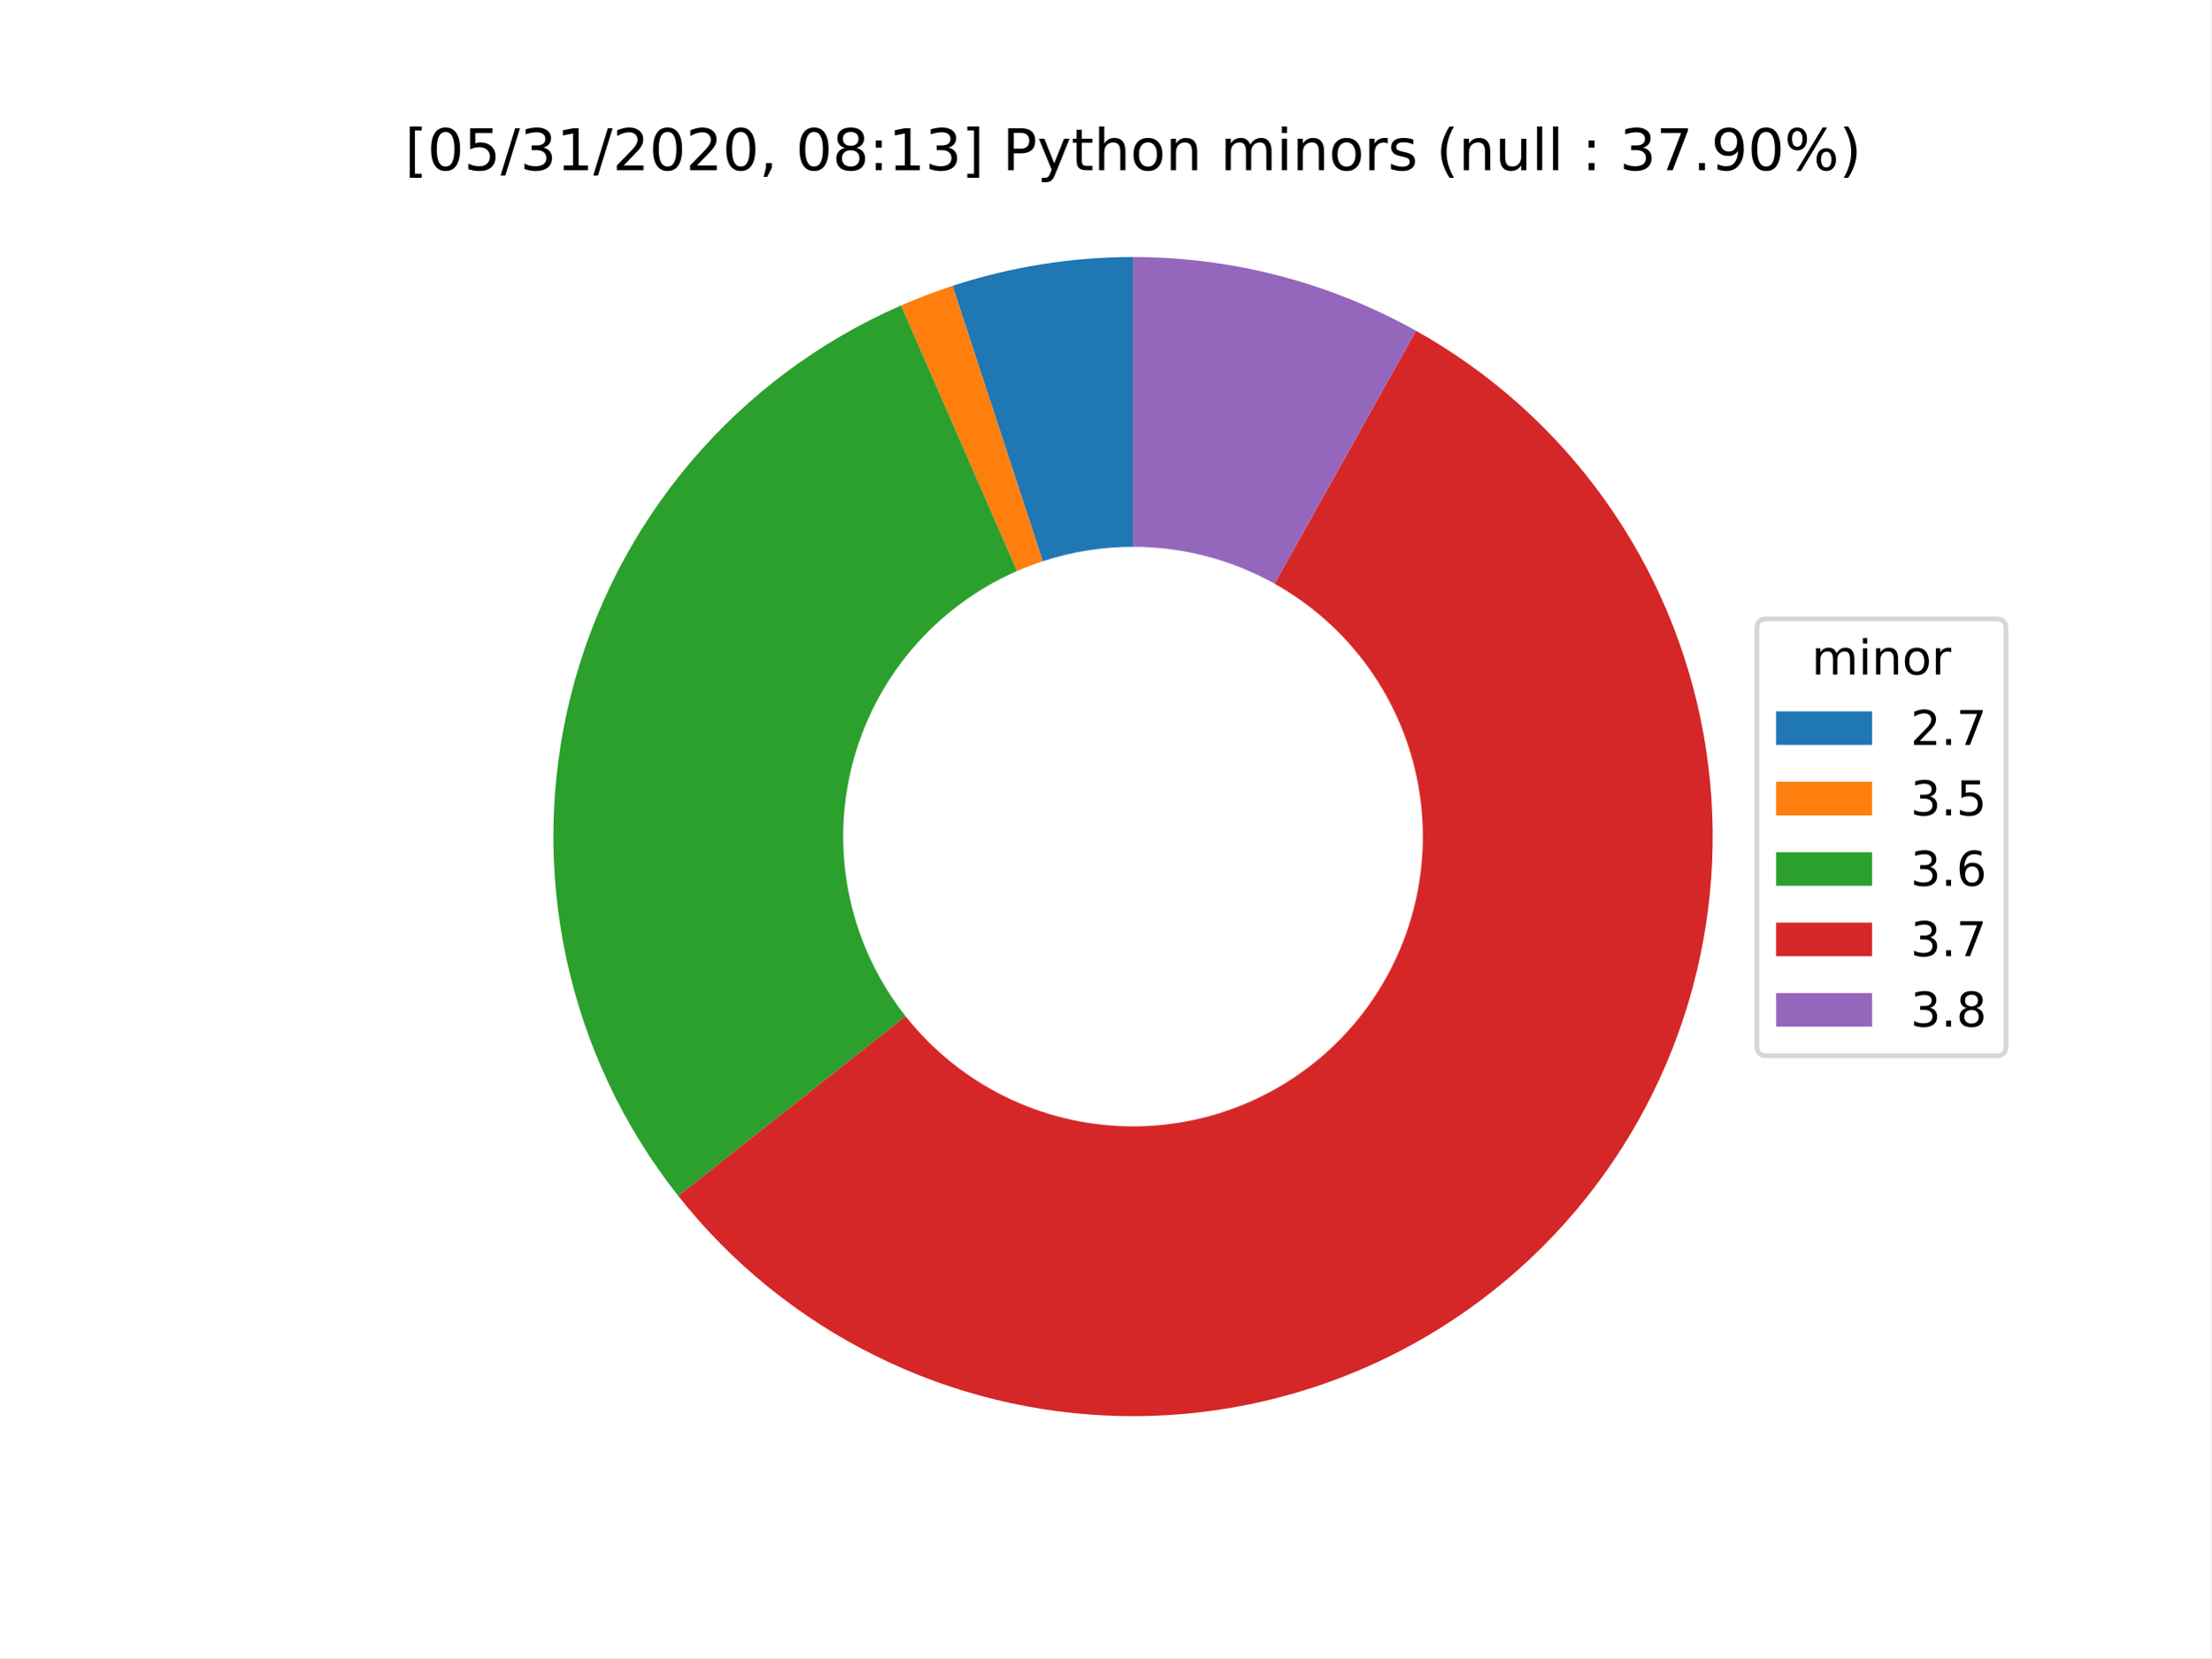
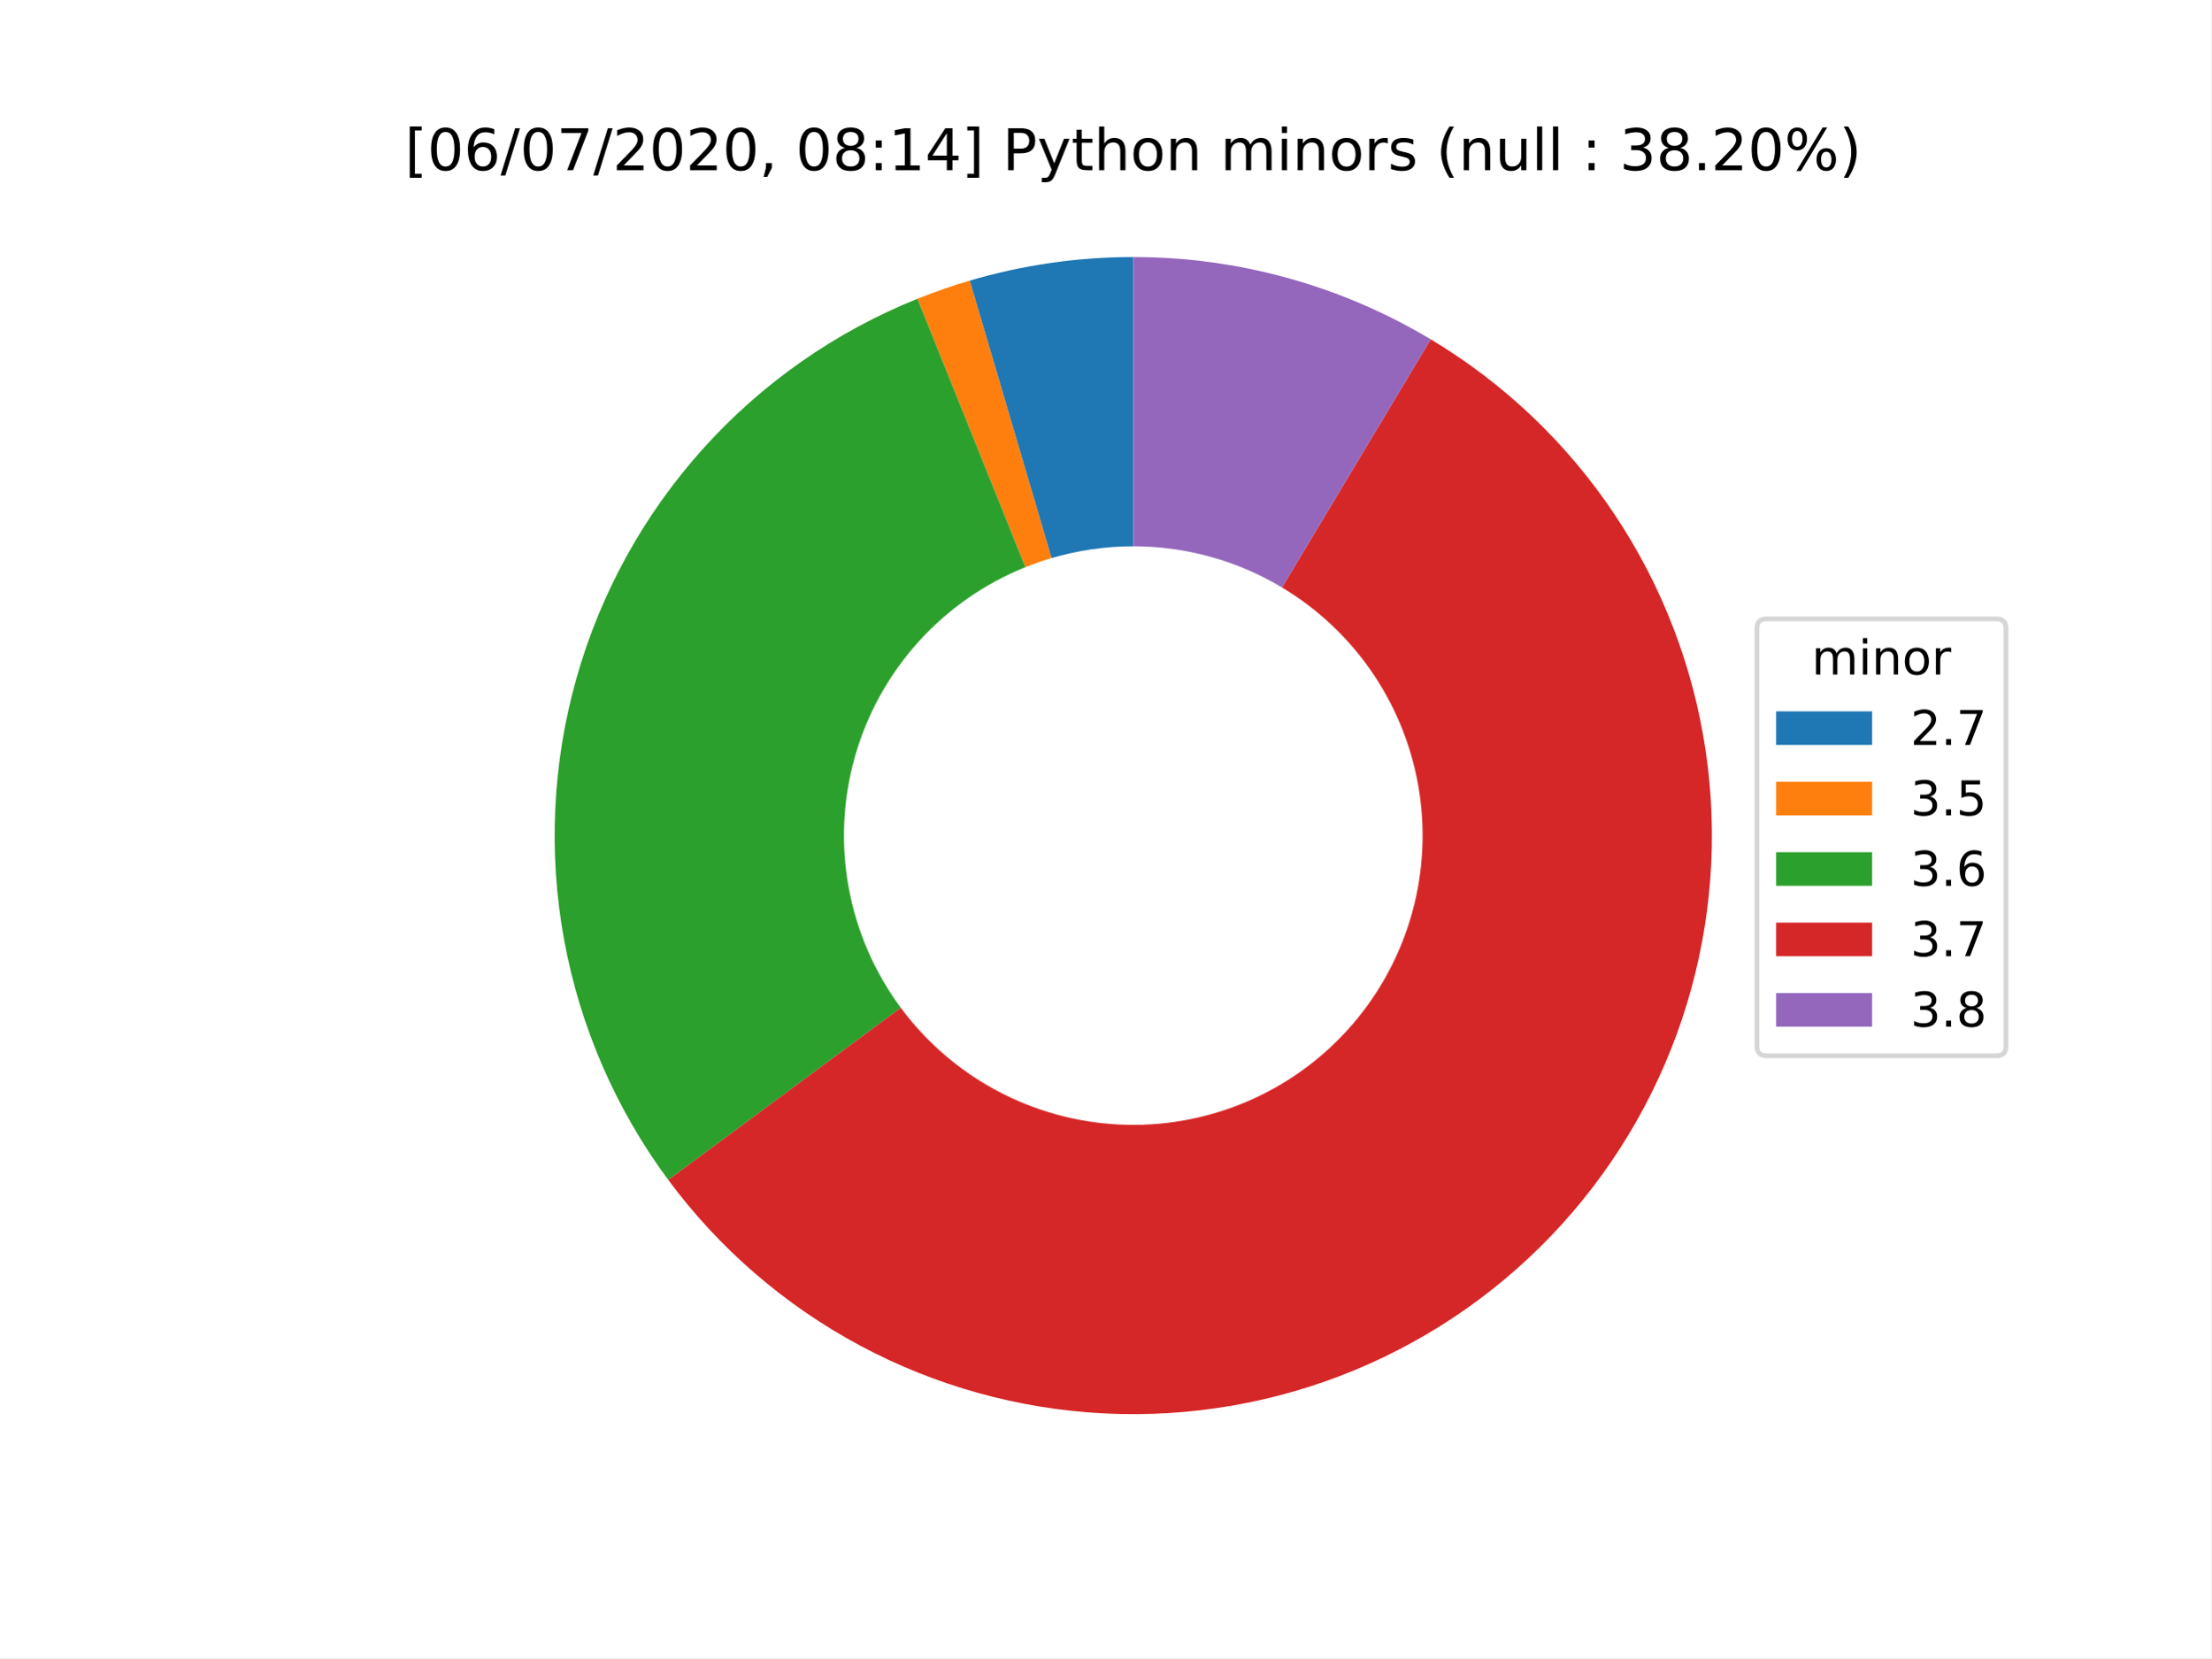
<svg xmlns="http://www.w3.org/2000/svg" xmlns:xlink="http://www.w3.org/1999/xlink" height="345.6pt" version="1.1" viewBox="0 0 460.8 345.6" width="460.8pt">
  <defs>
    <style type="text/css">
*{stroke-linecap:butt;stroke-linejoin:round;}
  </style>
  </defs>
  <g id="figure_1">
    <g id="patch_1">
      <path d="M 0 345.6  L 460.8 345.6  L 460.8 0  L 0 0  z " style="fill:#ffffff;" />
    </g>
    <g id="axes_1">
      <g id="patch_2">
-         <path d="M 236.125 53.568  C 229.744 53.568 223.374 54.074 217.073 55.08  C 210.772 56.086 204.561 57.59 198.498 59.577  L 217.311 116.974  C 220.343 115.981 223.448 115.229 226.599 114.726  C 229.749 114.222 232.934 113.97 236.125 113.97  L 236.125 53.568  z " style="fill:#1f77b4;" />
+         <path d="M 236.178 53.568  C 230.413 53.568 224.656 53.981 218.95 54.805  C 213.244 55.629 207.605 56.86 202.075 58.491  L 219.126 116.325  C 221.891 115.51 224.711 114.894 227.564 114.483  C 230.417 114.071 233.296 113.864 236.178 113.864  L 236.178 53.568  z " style="fill:#1f77b4;" />
      </g>
      <g id="patch_3">
-         <path d="M 198.498 59.577  C 196.678 60.174 194.872 60.814 193.083 61.496  C 191.293 62.178 189.52 62.903 187.765 63.67  L 211.945 119.021  C 212.822 118.637 213.709 118.275 214.604 117.934  C 215.499 117.592 216.401 117.273 217.311 116.974  L 198.498 59.577  z " style="fill:#ff7f0e;" />
+         <path d="M 202.075 58.491  C 200.232 59.034 198.403 59.621 196.589 60.252  C 194.774 60.882 192.975 61.556 191.193 62.273  L 213.685 118.216  C 214.577 117.858 215.476 117.521 216.383 117.206  C 217.291 116.891 218.205 116.597 219.126 116.325  L 202.075 58.491  z " style="fill:#ff7f0e;" />
      </g>
      <g id="patch_4">
-         <path d="M 187.765 63.67  C 170.832 71.067 155.821 82.251 143.888 96.359  C 131.956 110.468 123.418 127.128 118.933 145.053  C 114.449 162.978 114.136 181.696 118.019 199.761  C 121.903 217.826 129.88 234.761 141.335 249.26  L 188.73 211.816  C 183.002 204.566 179.014 196.099 177.072 187.066  C 175.13 178.034 175.287 168.675 177.529 159.712  C 179.771 150.749 184.04 142.42 190.006 135.365  C 195.973 128.311 203.479 122.719 211.945 119.021  L 187.765 63.67  z " style="fill:#2ca02c;" />
+         <path d="M 191.193 62.273  C 174.094 69.147 158.796 79.851 146.479 93.559  C 134.161 107.268 125.148 123.619 120.134 141.353  C 115.12 159.087 114.238 177.737 117.555 195.865  C 120.872 213.993 128.301 231.122 139.269 245.932  L 187.724 210.046  C 182.24 202.641 178.525 194.077 176.867 185.013  C 175.208 175.949 175.649 166.624 178.156 157.757  C 180.663 148.889 185.169 140.714 191.328 133.86  C 197.487 127.006 205.136 121.654 213.685 118.216  L 191.193 62.273  z " style="fill:#2ca02c;" />
      </g>
      <g id="patch_5">
-         <path d="M 141.335 249.26  C 152.406 263.273 166.448 274.659 182.447 282.594  C 198.446 290.53 216.008 294.819 233.863 295.154  C 251.719 295.488 269.429 291.859 285.714 284.528  C 301.999 277.197 316.457 266.345 328.045 252.756  C 339.633 239.167 348.064 223.176 352.731 205.938  C 357.398 188.699 358.184 170.639 355.033 153.06  C 351.883 135.481 344.873 118.818 334.51 104.273  C 324.147 89.728 310.687 77.661 295.1 68.942  L 265.613 121.657  C 273.406 126.016 280.136 132.05 285.317 139.322  C 290.499 146.595 294.004 154.926 295.579 163.716  C 297.154 172.505 296.761 181.535 294.428 190.155  C 292.095 198.774 287.879 206.769 282.085 213.564  C 276.291 220.358 269.062 225.784 260.919 229.45  C 252.777 233.115 243.922 234.93 234.994 234.763  C 226.066 234.595 217.285 232.451 209.286 228.483  C 201.286 224.515 194.265 218.822 188.73 211.816  L 141.335 249.26  z " style="fill:#d62728;" />
+         <path d="M 139.269 245.932  C 149.884 260.264 163.547 272.064 179.27 280.481  C 194.994 288.897 212.391 293.721 230.203 294.604  C 248.016 295.488 265.805 292.409 282.284 285.591  C 298.764 278.772 313.527 268.382 325.508 255.171  C 337.488 241.96 346.391 226.254 351.571 209.188  C 356.751 192.123 358.082 174.119 355.467 156.477  C 352.852 138.835 346.355 121.992 336.447 107.163  C 326.539 92.334 313.463 79.886 298.165 70.719  L 267.171 122.44  C 274.82 127.023 281.358 133.247 286.312 140.662  C 291.267 148.076 294.515 156.498 295.822 165.319  C 297.13 174.139 296.465 183.142 293.874 191.674  C 291.284 200.207 286.833 208.06 280.843 214.665  C 274.853 221.271 267.471 226.466 259.231 229.875  C 250.991 233.285 242.097 234.824 233.191 234.382  C 224.284 233.941 215.586 231.528 207.724 227.32  C 199.862 223.112 193.031 217.212 187.724 210.046  L 139.269 245.932  z " style="fill:#d62728;" />
      </g>
      <g id="patch_6">
-         <path d="M 295.1 68.942  C 286.126 63.922 276.548 60.069 266.598 57.475  C 256.648 54.881 246.407 53.568 236.125 53.568  L 236.125 113.97  C 241.266 113.97 246.386 114.626 251.361 115.923  C 256.336 117.22 261.126 119.147 265.613 121.657  L 295.1 68.942  z " style="fill:#9467bd;" />
+         <path d="M 298.165 70.719  C 288.843 65.133 278.81 60.833 268.336 57.935  C 257.862 55.037 247.045 53.568 236.178 53.568  L 236.178 113.864  C 241.612 113.864 247.02 114.599 252.257 116.048  C 257.494 117.496 262.511 119.647 267.171 122.44  L 298.165 70.719  z " style="fill:#9467bd;" />
      </g>
      <g id="matplotlib.axis_1" />
      <g id="matplotlib.axis_2" />
      <g id="text_1">
        <defs>
          <path d="M 8.594 75.984  L 29.297 75.984  L 29.297 69  L 17.578 69  L 17.578 -6.203  L 29.297 -6.203  L 29.297 -13.188  L 8.594 -13.188  z " id="DejaVuSans-91" />
          <path d="M 31.781 66.406  Q 24.172 66.406 20.328 58.906  Q 16.5 51.422 16.5 36.375  Q 16.5 21.391 20.328 13.891  Q 24.172 6.391 31.781 6.391  Q 39.453 6.391 43.281 13.891  Q 47.125 21.391 47.125 36.375  Q 47.125 51.422 43.281 58.906  Q 39.453 66.406 31.781 66.406  z M 31.781 74.219  Q 44.047 74.219 50.516 64.516  Q 56.984 54.828 56.984 36.375  Q 56.984 17.969 50.516 8.266  Q 44.047 -1.422 31.781 -1.422  Q 19.531 -1.422 13.062 8.266  Q 6.594 17.969 6.594 36.375  Q 6.594 54.828 13.062 64.516  Q 19.531 74.219 31.781 74.219  z " id="DejaVuSans-48" />
-           <path d="M 10.797 72.906  L 49.516 72.906  L 49.516 64.594  L 19.828 64.594  L 19.828 46.734  Q 21.969 47.469 24.109 47.828  Q 26.266 48.188 28.422 48.188  Q 40.625 48.188 47.75 41.5  Q 54.891 34.812 54.891 23.391  Q 54.891 11.625 47.562 5.094  Q 40.234 -1.422 26.906 -1.422  Q 22.312 -1.422 17.547 -0.641  Q 12.797 0.141 7.719 1.703  L 7.719 11.625  Q 12.109 9.234 16.797 8.062  Q 21.484 6.891 26.703 6.891  Q 35.156 6.891 40.078 11.328  Q 45.016 15.766 45.016 23.391  Q 45.016 31 40.078 35.438  Q 35.156 39.891 26.703 39.891  Q 22.75 39.891 18.812 39.016  Q 14.891 38.141 10.797 36.281  z " id="DejaVuSans-53" />
+           <path d="M 33.016 40.375  Q 26.375 40.375 22.484 35.828  Q 18.609 31.297 18.609 23.391  Q 18.609 15.531 22.484 10.953  Q 26.375 6.391 33.016 6.391  Q 39.656 6.391 43.531 10.953  Q 47.406 15.531 47.406 23.391  Q 47.406 31.297 43.531 35.828  Q 39.656 40.375 33.016 40.375  z M 52.594 71.297  L 52.594 62.312  Q 48.875 64.062 45.094 64.984  Q 41.312 65.922 37.594 65.922  Q 27.828 65.922 22.672 59.328  Q 17.531 52.734 16.797 39.406  Q 19.672 43.656 24.016 45.922  Q 28.375 48.188 33.594 48.188  Q 44.578 48.188 50.953 41.516  Q 57.328 34.859 57.328 23.391  Q 57.328 12.156 50.688 5.359  Q 44.047 -1.422 33.016 -1.422  Q 20.359 -1.422 13.672 8.266  Q 6.984 17.969 6.984 36.375  Q 6.984 53.656 15.188 63.938  Q 23.391 74.219 37.203 74.219  Q 40.922 74.219 44.703 73.484  Q 48.484 72.75 52.594 71.297  z " id="DejaVuSans-54" />
          <path d="M 25.391 72.906  L 33.688 72.906  L 8.297 -9.281  L 0 -9.281  z " id="DejaVuSans-47" />
-           <path d="M 40.578 39.312  Q 47.656 37.797 51.625 33  Q 55.609 28.219 55.609 21.188  Q 55.609 10.406 48.188 4.484  Q 40.766 -1.422 27.094 -1.422  Q 22.516 -1.422 17.656 -0.516  Q 12.797 0.391 7.625 2.203  L 7.625 11.719  Q 11.719 9.328 16.594 8.109  Q 21.484 6.891 26.812 6.891  Q 36.078 6.891 40.938 10.547  Q 45.797 14.203 45.797 21.188  Q 45.797 27.641 41.281 31.266  Q 36.766 34.906 28.719 34.906  L 20.219 34.906  L 20.219 43.016  L 29.109 43.016  Q 36.375 43.016 40.234 45.922  Q 44.094 48.828 44.094 54.297  Q 44.094 59.906 40.109 62.906  Q 36.141 65.922 28.719 65.922  Q 24.656 65.922 20.016 65.031  Q 15.375 64.156 9.812 62.312  L 9.812 71.094  Q 15.438 72.656 20.344 73.438  Q 25.25 74.219 29.594 74.219  Q 40.828 74.219 47.359 69.109  Q 53.906 64.016 53.906 55.328  Q 53.906 49.266 50.438 45.094  Q 46.969 40.922 40.578 39.312  z " id="DejaVuSans-51" />
-           <path d="M 12.406 8.297  L 28.516 8.297  L 28.516 63.922  L 10.984 60.406  L 10.984 69.391  L 28.422 72.906  L 38.281 72.906  L 38.281 8.297  L 54.391 8.297  L 54.391 0  L 12.406 0  z " id="DejaVuSans-49" />
+           <path d="M 8.203 72.906  L 55.078 72.906  L 55.078 68.703  L 28.609 0  L 18.312 0  L 43.219 64.594  L 8.203 64.594  z " id="DejaVuSans-55" />
          <path d="M 19.188 8.297  L 53.609 8.297  L 53.609 0  L 7.328 0  L 7.328 8.297  Q 12.938 14.109 22.625 23.891  Q 32.328 33.688 34.812 36.531  Q 39.547 41.844 41.422 45.531  Q 43.312 49.219 43.312 52.781  Q 43.312 58.594 39.234 62.25  Q 35.156 65.922 28.609 65.922  Q 23.969 65.922 18.812 64.312  Q 13.672 62.703 7.812 59.422  L 7.812 69.391  Q 13.766 71.781 18.938 73  Q 24.125 74.219 28.422 74.219  Q 39.75 74.219 46.484 68.547  Q 53.219 62.891 53.219 53.422  Q 53.219 48.922 51.531 44.891  Q 49.859 40.875 45.406 35.406  Q 44.188 33.984 37.641 27.219  Q 31.109 20.453 19.188 8.297  z " id="DejaVuSans-50" />
          <path d="M 11.719 12.406  L 22.016 12.406  L 22.016 4  L 14.016 -11.625  L 7.719 -11.625  L 11.719 4  z " id="DejaVuSans-44" />
          <path id="DejaVuSans-32" />
          <path d="M 31.781 34.625  Q 24.75 34.625 20.719 30.859  Q 16.703 27.094 16.703 20.516  Q 16.703 13.922 20.719 10.156  Q 24.75 6.391 31.781 6.391  Q 38.812 6.391 42.859 10.172  Q 46.922 13.969 46.922 20.516  Q 46.922 27.094 42.891 30.859  Q 38.875 34.625 31.781 34.625  z M 21.922 38.812  Q 15.578 40.375 12.031 44.719  Q 8.5 49.078 8.5 55.328  Q 8.5 64.062 14.719 69.141  Q 20.953 74.219 31.781 74.219  Q 42.672 74.219 48.875 69.141  Q 55.078 64.062 55.078 55.328  Q 55.078 49.078 51.531 44.719  Q 48 40.375 41.703 38.812  Q 48.828 37.156 52.797 32.312  Q 56.781 27.484 56.781 20.516  Q 56.781 9.906 50.312 4.234  Q 43.844 -1.422 31.781 -1.422  Q 19.734 -1.422 13.25 4.234  Q 6.781 9.906 6.781 20.516  Q 6.781 27.484 10.781 32.312  Q 14.797 37.156 21.922 38.812  z M 18.312 54.391  Q 18.312 48.734 21.844 45.562  Q 25.391 42.391 31.781 42.391  Q 38.141 42.391 41.719 45.562  Q 45.312 48.734 45.312 54.391  Q 45.312 60.062 41.719 63.234  Q 38.141 66.406 31.781 66.406  Q 25.391 66.406 21.844 63.234  Q 18.312 60.062 18.312 54.391  z " id="DejaVuSans-56" />
          <path d="M 11.719 12.406  L 22.016 12.406  L 22.016 0  L 11.719 0  z M 11.719 51.703  L 22.016 51.703  L 22.016 39.312  L 11.719 39.312  z " id="DejaVuSans-58" />
+           <path d="M 12.406 8.297  L 28.516 8.297  L 28.516 63.922  L 10.984 60.406  L 10.984 69.391  L 28.422 72.906  L 38.281 72.906  L 38.281 8.297  L 54.391 8.297  L 54.391 0  L 12.406 0  z " id="DejaVuSans-49" />
+           <path d="M 37.797 64.312  L 12.891 25.391  L 37.797 25.391  z M 35.203 72.906  L 47.609 72.906  L 47.609 25.391  L 58.016 25.391  L 58.016 17.188  L 47.609 17.188  L 47.609 0  L 37.797 0  L 37.797 17.188  L 4.891 17.188  L 4.891 26.703  z " id="DejaVuSans-52" />
          <path d="M 30.422 75.984  L 30.422 -13.188  L 9.719 -13.188  L 9.719 -6.203  L 21.391 -6.203  L 21.391 69  L 9.719 69  L 9.719 75.984  z " id="DejaVuSans-93" />
          <path d="M 19.672 64.797  L 19.672 37.406  L 32.078 37.406  Q 38.969 37.406 42.719 40.969  Q 46.484 44.531 46.484 51.125  Q 46.484 57.672 42.719 61.234  Q 38.969 64.797 32.078 64.797  z M 9.812 72.906  L 32.078 72.906  Q 44.344 72.906 50.609 67.359  Q 56.891 61.812 56.891 51.125  Q 56.891 40.328 50.609 34.812  Q 44.344 29.297 32.078 29.297  L 19.672 29.297  L 19.672 0  L 9.812 0  z " id="DejaVuSans-80" />
          <path d="M 32.172 -5.078  Q 28.375 -14.844 24.75 -17.812  Q 21.141 -20.797 15.094 -20.797  L 7.906 -20.797  L 7.906 -13.281  L 13.188 -13.281  Q 16.891 -13.281 18.938 -11.516  Q 21 -9.766 23.484 -3.219  L 25.094 0.875  L 2.984 54.688  L 12.5 54.688  L 29.594 11.922  L 46.688 54.688  L 56.203 54.688  z " id="DejaVuSans-121" />
          <path d="M 18.312 70.219  L 18.312 54.688  L 36.812 54.688  L 36.812 47.703  L 18.312 47.703  L 18.312 18.016  Q 18.312 11.328 20.141 9.422  Q 21.969 7.516 27.594 7.516  L 36.812 7.516  L 36.812 0  L 27.594 0  Q 17.188 0 13.234 3.875  Q 9.281 7.766 9.281 18.016  L 9.281 47.703  L 2.688 47.703  L 2.688 54.688  L 9.281 54.688  L 9.281 70.219  z " id="DejaVuSans-116" />
          <path d="M 54.891 33.016  L 54.891 0  L 45.906 0  L 45.906 32.719  Q 45.906 40.484 42.875 44.328  Q 39.844 48.188 33.797 48.188  Q 26.516 48.188 22.312 43.547  Q 18.109 38.922 18.109 30.906  L 18.109 0  L 9.078 0  L 9.078 75.984  L 18.109 75.984  L 18.109 46.188  Q 21.344 51.125 25.703 53.562  Q 30.078 56 35.797 56  Q 45.219 56 50.047 50.172  Q 54.891 44.344 54.891 33.016  z " id="DejaVuSans-104" />
          <path d="M 30.609 48.391  Q 23.391 48.391 19.188 42.75  Q 14.984 37.109 14.984 27.297  Q 14.984 17.484 19.156 11.844  Q 23.344 6.203 30.609 6.203  Q 37.797 6.203 41.984 11.859  Q 46.188 17.531 46.188 27.297  Q 46.188 37.016 41.984 42.703  Q 37.797 48.391 30.609 48.391  z M 30.609 56  Q 42.328 56 49.016 48.375  Q 55.719 40.766 55.719 27.297  Q 55.719 13.875 49.016 6.219  Q 42.328 -1.422 30.609 -1.422  Q 18.844 -1.422 12.172 6.219  Q 5.516 13.875 5.516 27.297  Q 5.516 40.766 12.172 48.375  Q 18.844 56 30.609 56  z " id="DejaVuSans-111" />
          <path d="M 54.891 33.016  L 54.891 0  L 45.906 0  L 45.906 32.719  Q 45.906 40.484 42.875 44.328  Q 39.844 48.188 33.797 48.188  Q 26.516 48.188 22.312 43.547  Q 18.109 38.922 18.109 30.906  L 18.109 0  L 9.078 0  L 9.078 54.688  L 18.109 54.688  L 18.109 46.188  Q 21.344 51.125 25.703 53.562  Q 30.078 56 35.797 56  Q 45.219 56 50.047 50.172  Q 54.891 44.344 54.891 33.016  z " id="DejaVuSans-110" />
          <path d="M 52 44.188  Q 55.375 50.25 60.062 53.125  Q 64.75 56 71.094 56  Q 79.641 56 84.281 50.016  Q 88.922 44.047 88.922 33.016  L 88.922 0  L 79.891 0  L 79.891 32.719  Q 79.891 40.578 77.094 44.375  Q 74.312 48.188 68.609 48.188  Q 61.625 48.188 57.562 43.547  Q 53.516 38.922 53.516 30.906  L 53.516 0  L 44.484 0  L 44.484 32.719  Q 44.484 40.625 41.703 44.406  Q 38.922 48.188 33.109 48.188  Q 26.219 48.188 22.156 43.531  Q 18.109 38.875 18.109 30.906  L 18.109 0  L 9.078 0  L 9.078 54.688  L 18.109 54.688  L 18.109 46.188  Q 21.188 51.219 25.484 53.609  Q 29.781 56 35.688 56  Q 41.656 56 45.828 52.969  Q 50 49.953 52 44.188  z " id="DejaVuSans-109" />
          <path d="M 9.422 54.688  L 18.406 54.688  L 18.406 0  L 9.422 0  z M 9.422 75.984  L 18.406 75.984  L 18.406 64.594  L 9.422 64.594  z " id="DejaVuSans-105" />
          <path d="M 41.109 46.297  Q 39.594 47.172 37.812 47.578  Q 36.031 48 33.891 48  Q 26.266 48 22.188 43.047  Q 18.109 38.094 18.109 28.812  L 18.109 0  L 9.078 0  L 9.078 54.688  L 18.109 54.688  L 18.109 46.188  Q 20.953 51.172 25.484 53.578  Q 30.031 56 36.531 56  Q 37.453 56 38.578 55.875  Q 39.703 55.766 41.062 55.516  z " id="DejaVuSans-114" />
          <path d="M 44.281 53.078  L 44.281 44.578  Q 40.484 46.531 36.375 47.5  Q 32.281 48.484 27.875 48.484  Q 21.188 48.484 17.844 46.438  Q 14.5 44.391 14.5 40.281  Q 14.5 37.156 16.891 35.375  Q 19.281 33.594 26.516 31.984  L 29.594 31.297  Q 39.156 29.25 43.188 25.516  Q 47.219 21.781 47.219 15.094  Q 47.219 7.469 41.188 3.016  Q 35.156 -1.422 24.609 -1.422  Q 20.219 -1.422 15.453 -0.562  Q 10.688 0.297 5.422 2  L 5.422 11.281  Q 10.406 8.688 15.234 7.391  Q 20.062 6.109 24.812 6.109  Q 31.156 6.109 34.562 8.281  Q 37.984 10.453 37.984 14.406  Q 37.984 18.062 35.516 20.016  Q 33.062 21.969 24.703 23.781  L 21.578 24.516  Q 13.234 26.266 9.516 29.906  Q 5.812 33.547 5.812 39.891  Q 5.812 47.609 11.281 51.797  Q 16.75 56 26.812 56  Q 31.781 56 36.172 55.266  Q 40.578 54.547 44.281 53.078  z " id="DejaVuSans-115" />
          <path d="M 31 75.875  Q 24.469 64.656 21.281 53.656  Q 18.109 42.672 18.109 31.391  Q 18.109 20.125 21.312 9.062  Q 24.516 -2 31 -13.188  L 23.188 -13.188  Q 15.875 -1.703 12.234 9.375  Q 8.594 20.453 8.594 31.391  Q 8.594 42.281 12.203 53.312  Q 15.828 64.359 23.188 75.875  z " id="DejaVuSans-40" />
          <path d="M 8.5 21.578  L 8.5 54.688  L 17.484 54.688  L 17.484 21.922  Q 17.484 14.156 20.5 10.266  Q 23.531 6.391 29.594 6.391  Q 36.859 6.391 41.078 11.031  Q 45.312 15.672 45.312 23.688  L 45.312 54.688  L 54.297 54.688  L 54.297 0  L 45.312 0  L 45.312 8.406  Q 42.047 3.422 37.719 1  Q 33.406 -1.422 27.688 -1.422  Q 18.266 -1.422 13.375 4.438  Q 8.5 10.297 8.5 21.578  z M 31.109 56  z " id="DejaVuSans-117" />
          <path d="M 9.422 75.984  L 18.406 75.984  L 18.406 0  L 9.422 0  z " id="DejaVuSans-108" />
-           <path d="M 8.203 72.906  L 55.078 72.906  L 55.078 68.703  L 28.609 0  L 18.312 0  L 43.219 64.594  L 8.203 64.594  z " id="DejaVuSans-55" />
+           <path d="M 40.578 39.312  Q 47.656 37.797 51.625 33  Q 55.609 28.219 55.609 21.188  Q 55.609 10.406 48.188 4.484  Q 40.766 -1.422 27.094 -1.422  Q 22.516 -1.422 17.656 -0.516  Q 12.797 0.391 7.625 2.203  L 7.625 11.719  Q 11.719 9.328 16.594 8.109  Q 21.484 6.891 26.812 6.891  Q 36.078 6.891 40.938 10.547  Q 45.797 14.203 45.797 21.188  Q 45.797 27.641 41.281 31.266  Q 36.766 34.906 28.719 34.906  L 20.219 34.906  L 20.219 43.016  L 29.109 43.016  Q 36.375 43.016 40.234 45.922  Q 44.094 48.828 44.094 54.297  Q 44.094 59.906 40.109 62.906  Q 36.141 65.922 28.719 65.922  Q 24.656 65.922 20.016 65.031  Q 15.375 64.156 9.812 62.312  L 9.812 71.094  Q 15.438 72.656 20.344 73.438  Q 25.25 74.219 29.594 74.219  Q 40.828 74.219 47.359 69.109  Q 53.906 64.016 53.906 55.328  Q 53.906 49.266 50.438 45.094  Q 46.969 40.922 40.578 39.312  z " id="DejaVuSans-51" />
          <path d="M 10.688 12.406  L 21 12.406  L 21 0  L 10.688 0  z " id="DejaVuSans-46" />
-           <path d="M 10.984 1.516  L 10.984 10.5  Q 14.703 8.734 18.5 7.812  Q 22.312 6.891 25.984 6.891  Q 35.75 6.891 40.891 13.453  Q 46.047 20.016 46.781 33.406  Q 43.953 29.203 39.594 26.953  Q 35.25 24.703 29.984 24.703  Q 19.047 24.703 12.672 31.312  Q 6.297 37.938 6.297 49.422  Q 6.297 60.641 12.938 67.422  Q 19.578 74.219 30.609 74.219  Q 43.266 74.219 49.922 64.516  Q 56.594 54.828 56.594 36.375  Q 56.594 19.141 48.406 8.859  Q 40.234 -1.422 26.422 -1.422  Q 22.703 -1.422 18.891 -0.688  Q 15.094 0.047 10.984 1.516  z M 30.609 32.422  Q 37.25 32.422 41.125 36.953  Q 45.016 41.5 45.016 49.422  Q 45.016 57.281 41.125 61.844  Q 37.25 66.406 30.609 66.406  Q 23.969 66.406 20.094 61.844  Q 16.219 57.281 16.219 49.422  Q 16.219 41.5 20.094 36.953  Q 23.969 32.422 30.609 32.422  z " id="DejaVuSans-57" />
          <path d="M 72.703 32.078  Q 68.453 32.078 66.031 28.469  Q 63.625 24.859 63.625 18.406  Q 63.625 12.062 66.031 8.422  Q 68.453 4.781 72.703 4.781  Q 76.859 4.781 79.266 8.422  Q 81.688 12.062 81.688 18.406  Q 81.688 24.812 79.266 28.438  Q 76.859 32.078 72.703 32.078  z M 72.703 38.281  Q 80.422 38.281 84.953 32.906  Q 89.5 27.547 89.5 18.406  Q 89.5 9.281 84.938 3.922  Q 80.375 -1.422 72.703 -1.422  Q 64.891 -1.422 60.344 3.922  Q 55.812 9.281 55.812 18.406  Q 55.812 27.594 60.375 32.938  Q 64.938 38.281 72.703 38.281  z M 22.312 68.016  Q 18.109 68.016 15.688 64.375  Q 13.281 60.75 13.281 54.391  Q 13.281 47.953 15.672 44.328  Q 18.062 40.719 22.312 40.719  Q 26.562 40.719 28.969 44.328  Q 31.391 47.953 31.391 54.391  Q 31.391 60.688 28.953 64.344  Q 26.516 68.016 22.312 68.016  z M 66.406 74.219  L 74.219 74.219  L 28.609 -1.422  L 20.797 -1.422  z M 22.312 74.219  Q 30.031 74.219 34.609 68.875  Q 39.203 63.531 39.203 54.391  Q 39.203 45.172 34.641 39.844  Q 30.078 34.516 22.312 34.516  Q 14.547 34.516 10.031 39.859  Q 5.516 45.219 5.516 54.391  Q 5.516 63.484 10.047 68.844  Q 14.594 74.219 22.312 74.219  z " id="DejaVuSans-37" />
          <path d="M 8.016 75.875  L 15.828 75.875  Q 23.141 64.359 26.781 53.312  Q 30.422 42.281 30.422 31.391  Q 30.422 20.453 26.781 9.375  Q 23.141 -1.703 15.828 -13.188  L 8.016 -13.188  Q 14.5 -2 17.703 9.062  Q 20.906 20.125 20.906 31.391  Q 20.906 42.672 17.703 53.656  Q 14.5 64.656 8.016 75.875  z " id="DejaVuSans-41" />
        </defs>
        <g transform="translate(84.36187 35.472)scale(0.12 -0.12)">
          <use xlink:href="#DejaVuSans-91" />
          <use x="39.014" xlink:href="#DejaVuSans-48" />
-           <use x="102.637" xlink:href="#DejaVuSans-53" />
+           <use x="102.637" xlink:href="#DejaVuSans-54" />
          <use x="166.26" xlink:href="#DejaVuSans-47" />
-           <use x="199.951" xlink:href="#DejaVuSans-51" />
-           <use x="263.574" xlink:href="#DejaVuSans-49" />
+           <use x="199.951" xlink:href="#DejaVuSans-48" />
+           <use x="263.574" xlink:href="#DejaVuSans-55" />
          <use x="327.197" xlink:href="#DejaVuSans-47" />
          <use x="360.889" xlink:href="#DejaVuSans-50" />
          <use x="424.512" xlink:href="#DejaVuSans-48" />
          <use x="488.135" xlink:href="#DejaVuSans-50" />
          <use x="551.758" xlink:href="#DejaVuSans-48" />
          <use x="615.381" xlink:href="#DejaVuSans-44" />
          <use x="647.168" xlink:href="#DejaVuSans-32" />
          <use x="678.955" xlink:href="#DejaVuSans-48" />
          <use x="742.578" xlink:href="#DejaVuSans-56" />
          <use x="806.201" xlink:href="#DejaVuSans-58" />
          <use x="839.893" xlink:href="#DejaVuSans-49" />
-           <use x="903.516" xlink:href="#DejaVuSans-51" />
+           <use x="903.516" xlink:href="#DejaVuSans-52" />
          <use x="967.139" xlink:href="#DejaVuSans-93" />
          <use x="1006.152" xlink:href="#DejaVuSans-32" />
          <use x="1037.939" xlink:href="#DejaVuSans-80" />
          <use x="1098.242" xlink:href="#DejaVuSans-121" />
          <use x="1157.422" xlink:href="#DejaVuSans-116" />
          <use x="1196.631" xlink:href="#DejaVuSans-104" />
          <use x="1260.01" xlink:href="#DejaVuSans-111" />
          <use x="1321.191" xlink:href="#DejaVuSans-110" />
          <use x="1384.57" xlink:href="#DejaVuSans-32" />
          <use x="1416.357" xlink:href="#DejaVuSans-109" />
          <use x="1513.77" xlink:href="#DejaVuSans-105" />
          <use x="1541.553" xlink:href="#DejaVuSans-110" />
          <use x="1604.932" xlink:href="#DejaVuSans-111" />
          <use x="1666.113" xlink:href="#DejaVuSans-114" />
          <use x="1707.227" xlink:href="#DejaVuSans-115" />
          <use x="1759.326" xlink:href="#DejaVuSans-32" />
          <use x="1791.113" xlink:href="#DejaVuSans-40" />
          <use x="1830.127" xlink:href="#DejaVuSans-110" />
          <use x="1893.506" xlink:href="#DejaVuSans-117" />
          <use x="1956.885" xlink:href="#DejaVuSans-108" />
          <use x="1984.668" xlink:href="#DejaVuSans-108" />
          <use x="2012.451" xlink:href="#DejaVuSans-32" />
          <use x="2044.238" xlink:href="#DejaVuSans-58" />
          <use x="2077.93" xlink:href="#DejaVuSans-32" />
          <use x="2109.717" xlink:href="#DejaVuSans-51" />
-           <use x="2173.34" xlink:href="#DejaVuSans-55" />
+           <use x="2173.34" xlink:href="#DejaVuSans-56" />
          <use x="2236.963" xlink:href="#DejaVuSans-46" />
-           <use x="2268.75" xlink:href="#DejaVuSans-57" />
+           <use x="2268.75" xlink:href="#DejaVuSans-50" />
          <use x="2332.373" xlink:href="#DejaVuSans-48" />
          <use x="2395.996" xlink:href="#DejaVuSans-37" />
          <use x="2491.016" xlink:href="#DejaVuSans-41" />
        </g>
      </g>
      <g id="legend_1">
        <g id="patch_7">
          <path d="M 368.152 220.062  L 416.055 220.062  Q 418.055 220.062 418.055 218.062  L 418.055 130.994  Q 418.055 128.994 416.055 128.994  L 368.152 128.994  Q 366.152 128.994 366.152 130.994  L 366.152 218.062  Q 366.152 220.062 368.152 220.062  z " style="fill:#ffffff;opacity:0.8;stroke:#cccccc;stroke-linejoin:miter;" />
        </g>
        <g id="text_2">
          <g transform="translate(377.5606 140.5921)scale(0.1 -0.1)">
            <use xlink:href="#DejaVuSans-109" />
            <use x="97.412" xlink:href="#DejaVuSans-105" />
            <use x="125.195" xlink:href="#DejaVuSans-110" />
            <use x="188.574" xlink:href="#DejaVuSans-111" />
            <use x="249.756" xlink:href="#DejaVuSans-114" />
          </g>
        </g>
        <g id="patch_8">
          <path d="M 370.152 155.27  L 390.152 155.27  L 390.152 148.27  L 370.152 148.27  z " style="fill:#1f77b4;" />
        </g>
        <g id="text_3">
          <g transform="translate(398.152 155.2702)scale(0.1 -0.1)">
            <use xlink:href="#DejaVuSans-50" />
            <use x="63.623" xlink:href="#DejaVuSans-46" />
            <use x="95.41" xlink:href="#DejaVuSans-55" />
          </g>
        </g>
        <g id="patch_9">
          <path d="M 370.152 169.948  L 390.152 169.948  L 390.152 162.948  L 370.152 162.948  z " style="fill:#ff7f0e;" />
        </g>
        <g id="text_4">
+           <defs>
+             <path d="M 10.797 72.906  L 49.516 72.906  L 49.516 64.594  L 19.828 64.594  L 19.828 46.734  Q 21.969 47.469 24.109 47.828  Q 26.266 48.188 28.422 48.188  Q 40.625 48.188 47.75 41.5  Q 54.891 34.812 54.891 23.391  Q 54.891 11.625 47.562 5.094  Q 40.234 -1.422 26.906 -1.422  Q 22.312 -1.422 17.547 -0.641  Q 12.797 0.141 7.719 1.703  L 7.719 11.625  Q 12.109 9.234 16.797 8.062  Q 21.484 6.891 26.703 6.891  Q 35.156 6.891 40.078 11.328  Q 45.016 15.766 45.016 23.391  Q 45.016 31 40.078 35.438  Q 35.156 39.891 26.703 39.891  Q 22.75 39.891 18.812 39.016  Q 14.891 38.141 10.797 36.281  z " id="DejaVuSans-53" />
+           </defs>
          <g transform="translate(398.152 169.9483)scale(0.1 -0.1)">
            <use xlink:href="#DejaVuSans-51" />
            <use x="63.623" xlink:href="#DejaVuSans-46" />
            <use x="95.41" xlink:href="#DejaVuSans-53" />
          </g>
        </g>
        <g id="patch_10">
          <path d="M 370.152 184.626  L 390.152 184.626  L 390.152 177.626  L 370.152 177.626  z " style="fill:#2ca02c;" />
        </g>
        <g id="text_5">
-           <defs>
-             <path d="M 33.016 40.375  Q 26.375 40.375 22.484 35.828  Q 18.609 31.297 18.609 23.391  Q 18.609 15.531 22.484 10.953  Q 26.375 6.391 33.016 6.391  Q 39.656 6.391 43.531 10.953  Q 47.406 15.531 47.406 23.391  Q 47.406 31.297 43.531 35.828  Q 39.656 40.375 33.016 40.375  z M 52.594 71.297  L 52.594 62.312  Q 48.875 64.062 45.094 64.984  Q 41.312 65.922 37.594 65.922  Q 27.828 65.922 22.672 59.328  Q 17.531 52.734 16.797 39.406  Q 19.672 43.656 24.016 45.922  Q 28.375 48.188 33.594 48.188  Q 44.578 48.188 50.953 41.516  Q 57.328 34.859 57.328 23.391  Q 57.328 12.156 50.688 5.359  Q 44.047 -1.422 33.016 -1.422  Q 20.359 -1.422 13.672 8.266  Q 6.984 17.969 6.984 36.375  Q 6.984 53.656 15.188 63.938  Q 23.391 74.219 37.203 74.219  Q 40.922 74.219 44.703 73.484  Q 48.484 72.75 52.594 71.297  z " id="DejaVuSans-54" />
-           </defs>
          <g transform="translate(398.152 184.6264)scale(0.1 -0.1)">
            <use xlink:href="#DejaVuSans-51" />
            <use x="63.623" xlink:href="#DejaVuSans-46" />
            <use x="95.41" xlink:href="#DejaVuSans-54" />
          </g>
        </g>
        <g id="patch_11">
          <path d="M 370.152 199.305  L 390.152 199.305  L 390.152 192.305  L 370.152 192.305  z " style="fill:#d62728;" />
        </g>
        <g id="text_6">
          <g transform="translate(398.152 199.3046)scale(0.1 -0.1)">
            <use xlink:href="#DejaVuSans-51" />
            <use x="63.623" xlink:href="#DejaVuSans-46" />
            <use x="95.41" xlink:href="#DejaVuSans-55" />
          </g>
        </g>
        <g id="patch_12">
          <path d="M 370.152 213.983  L 390.152 213.983  L 390.152 206.983  L 370.152 206.983  z " style="fill:#9467bd;" />
        </g>
        <g id="text_7">
          <g transform="translate(398.152 213.9827)scale(0.1 -0.1)">
            <use xlink:href="#DejaVuSans-51" />
            <use x="63.623" xlink:href="#DejaVuSans-46" />
            <use x="95.41" xlink:href="#DejaVuSans-56" />
          </g>
        </g>
      </g>
    </g>
  </g>
</svg>
